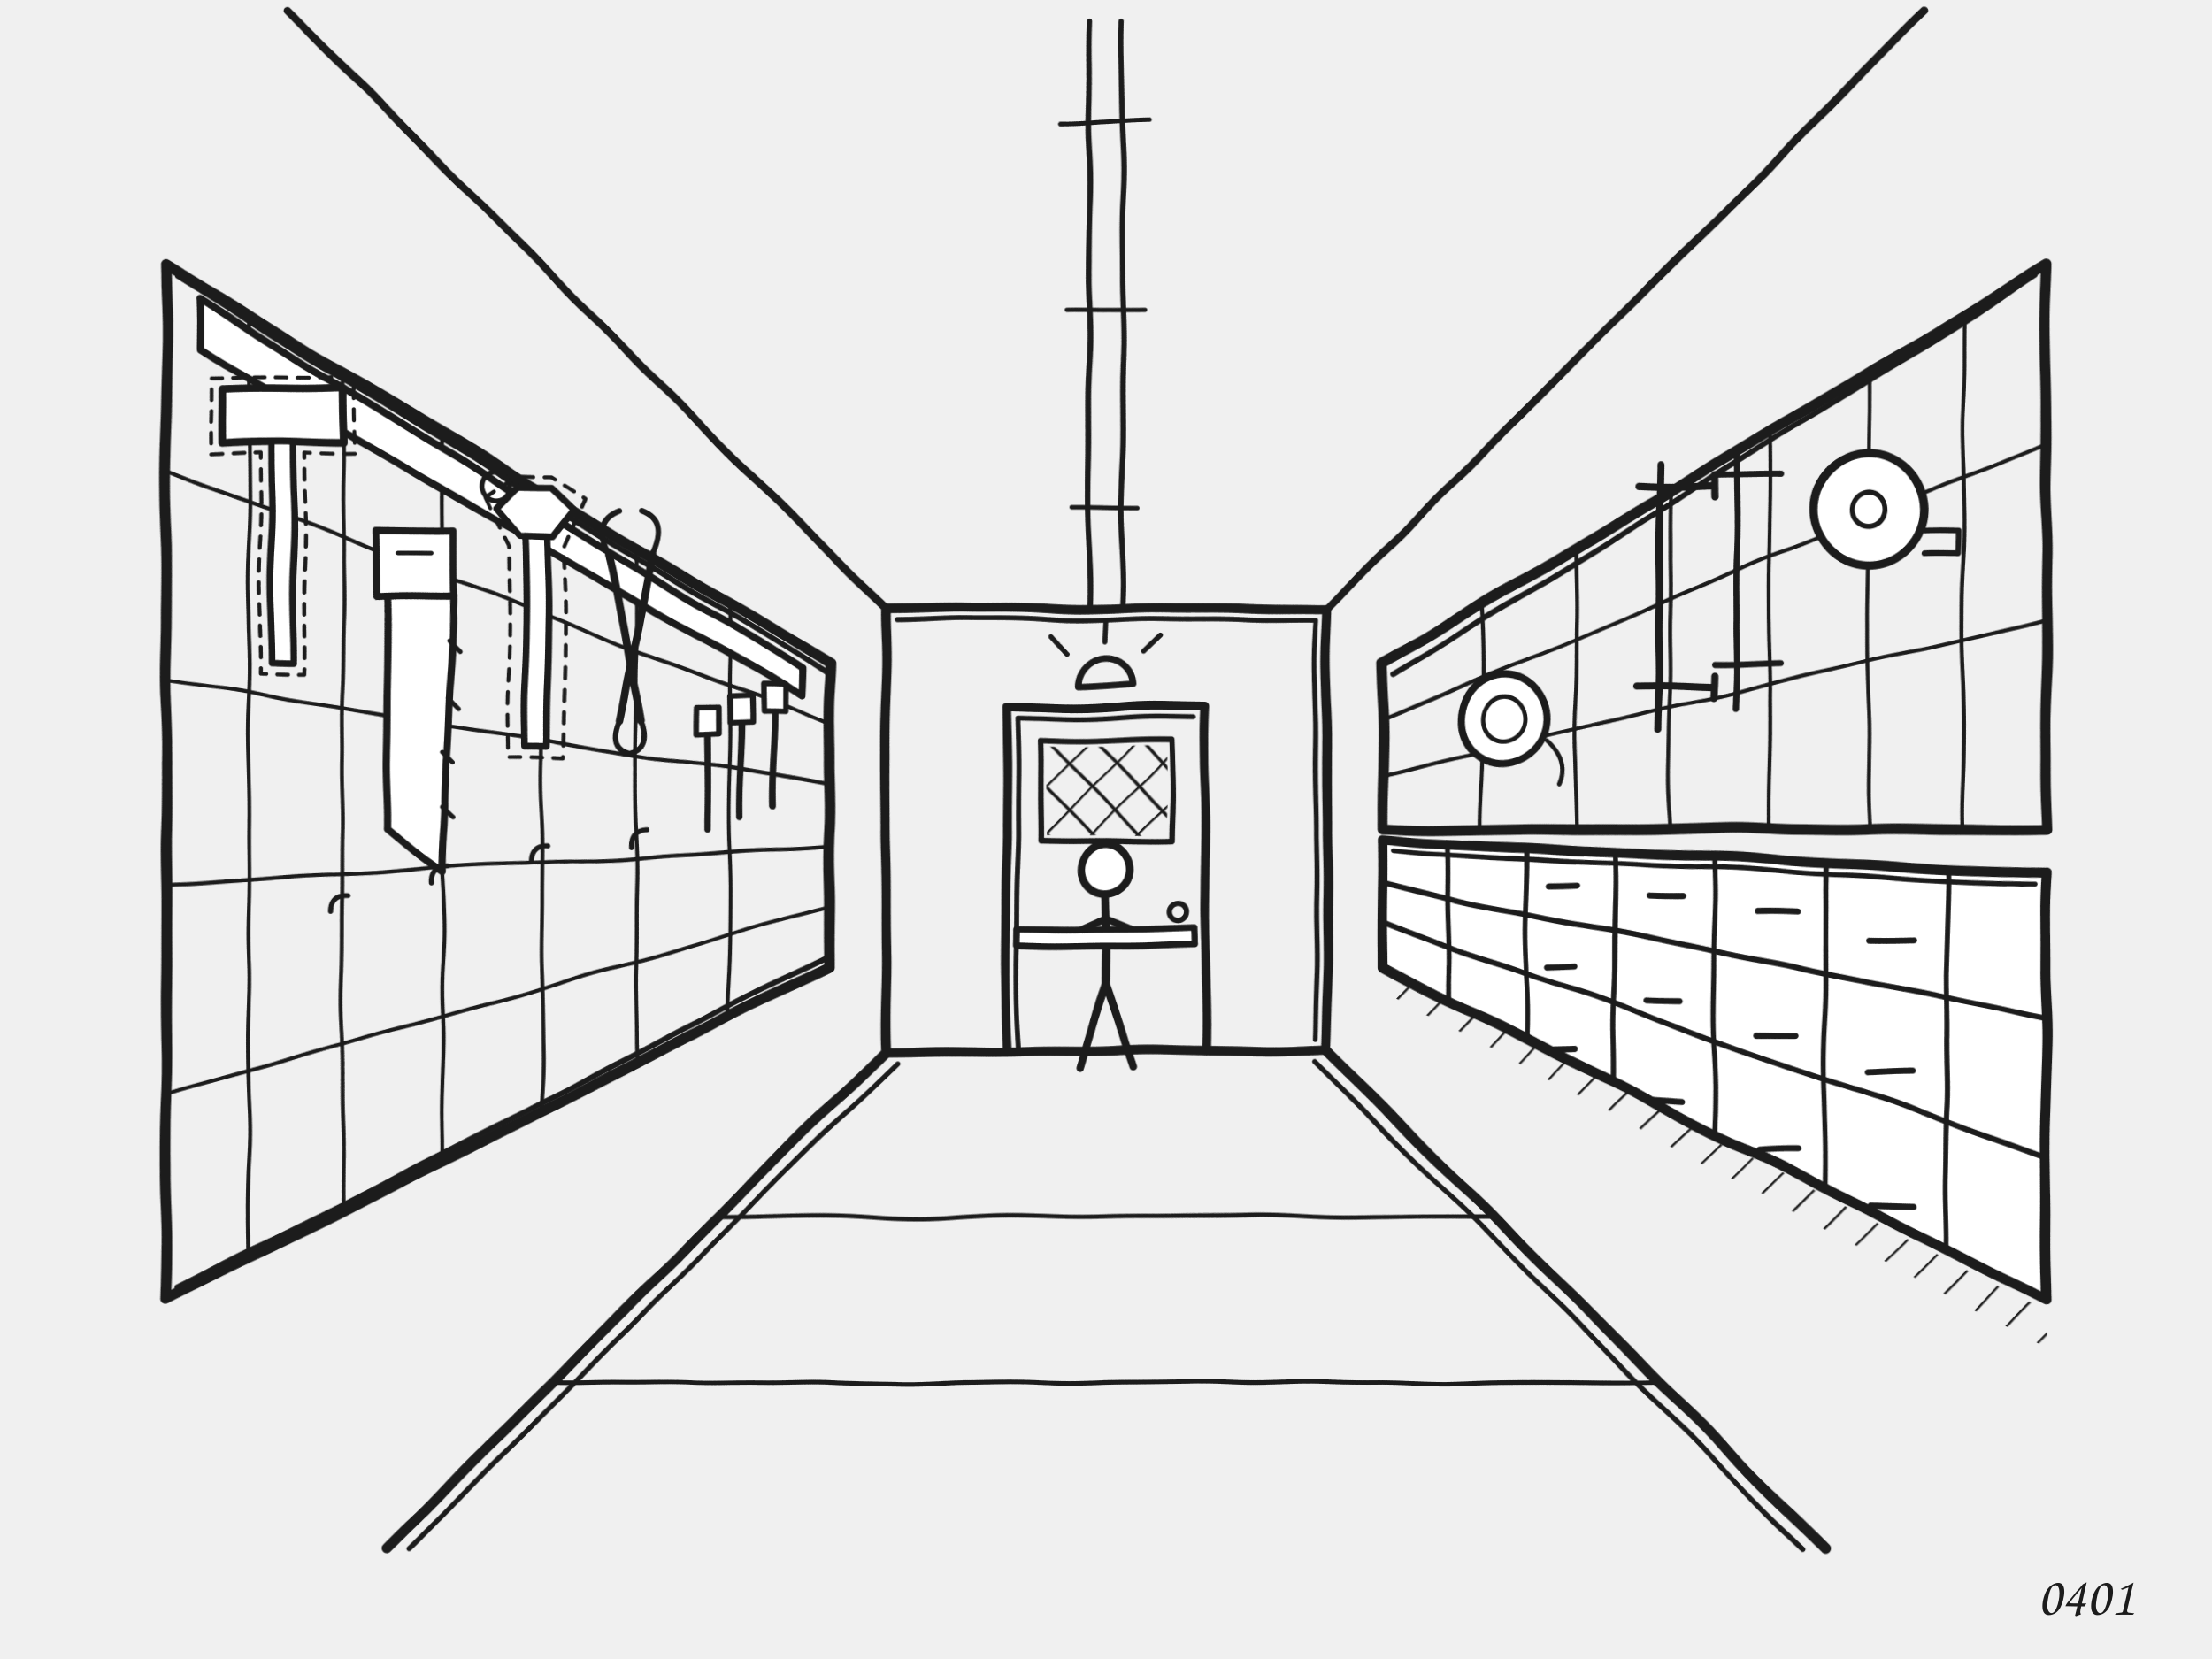
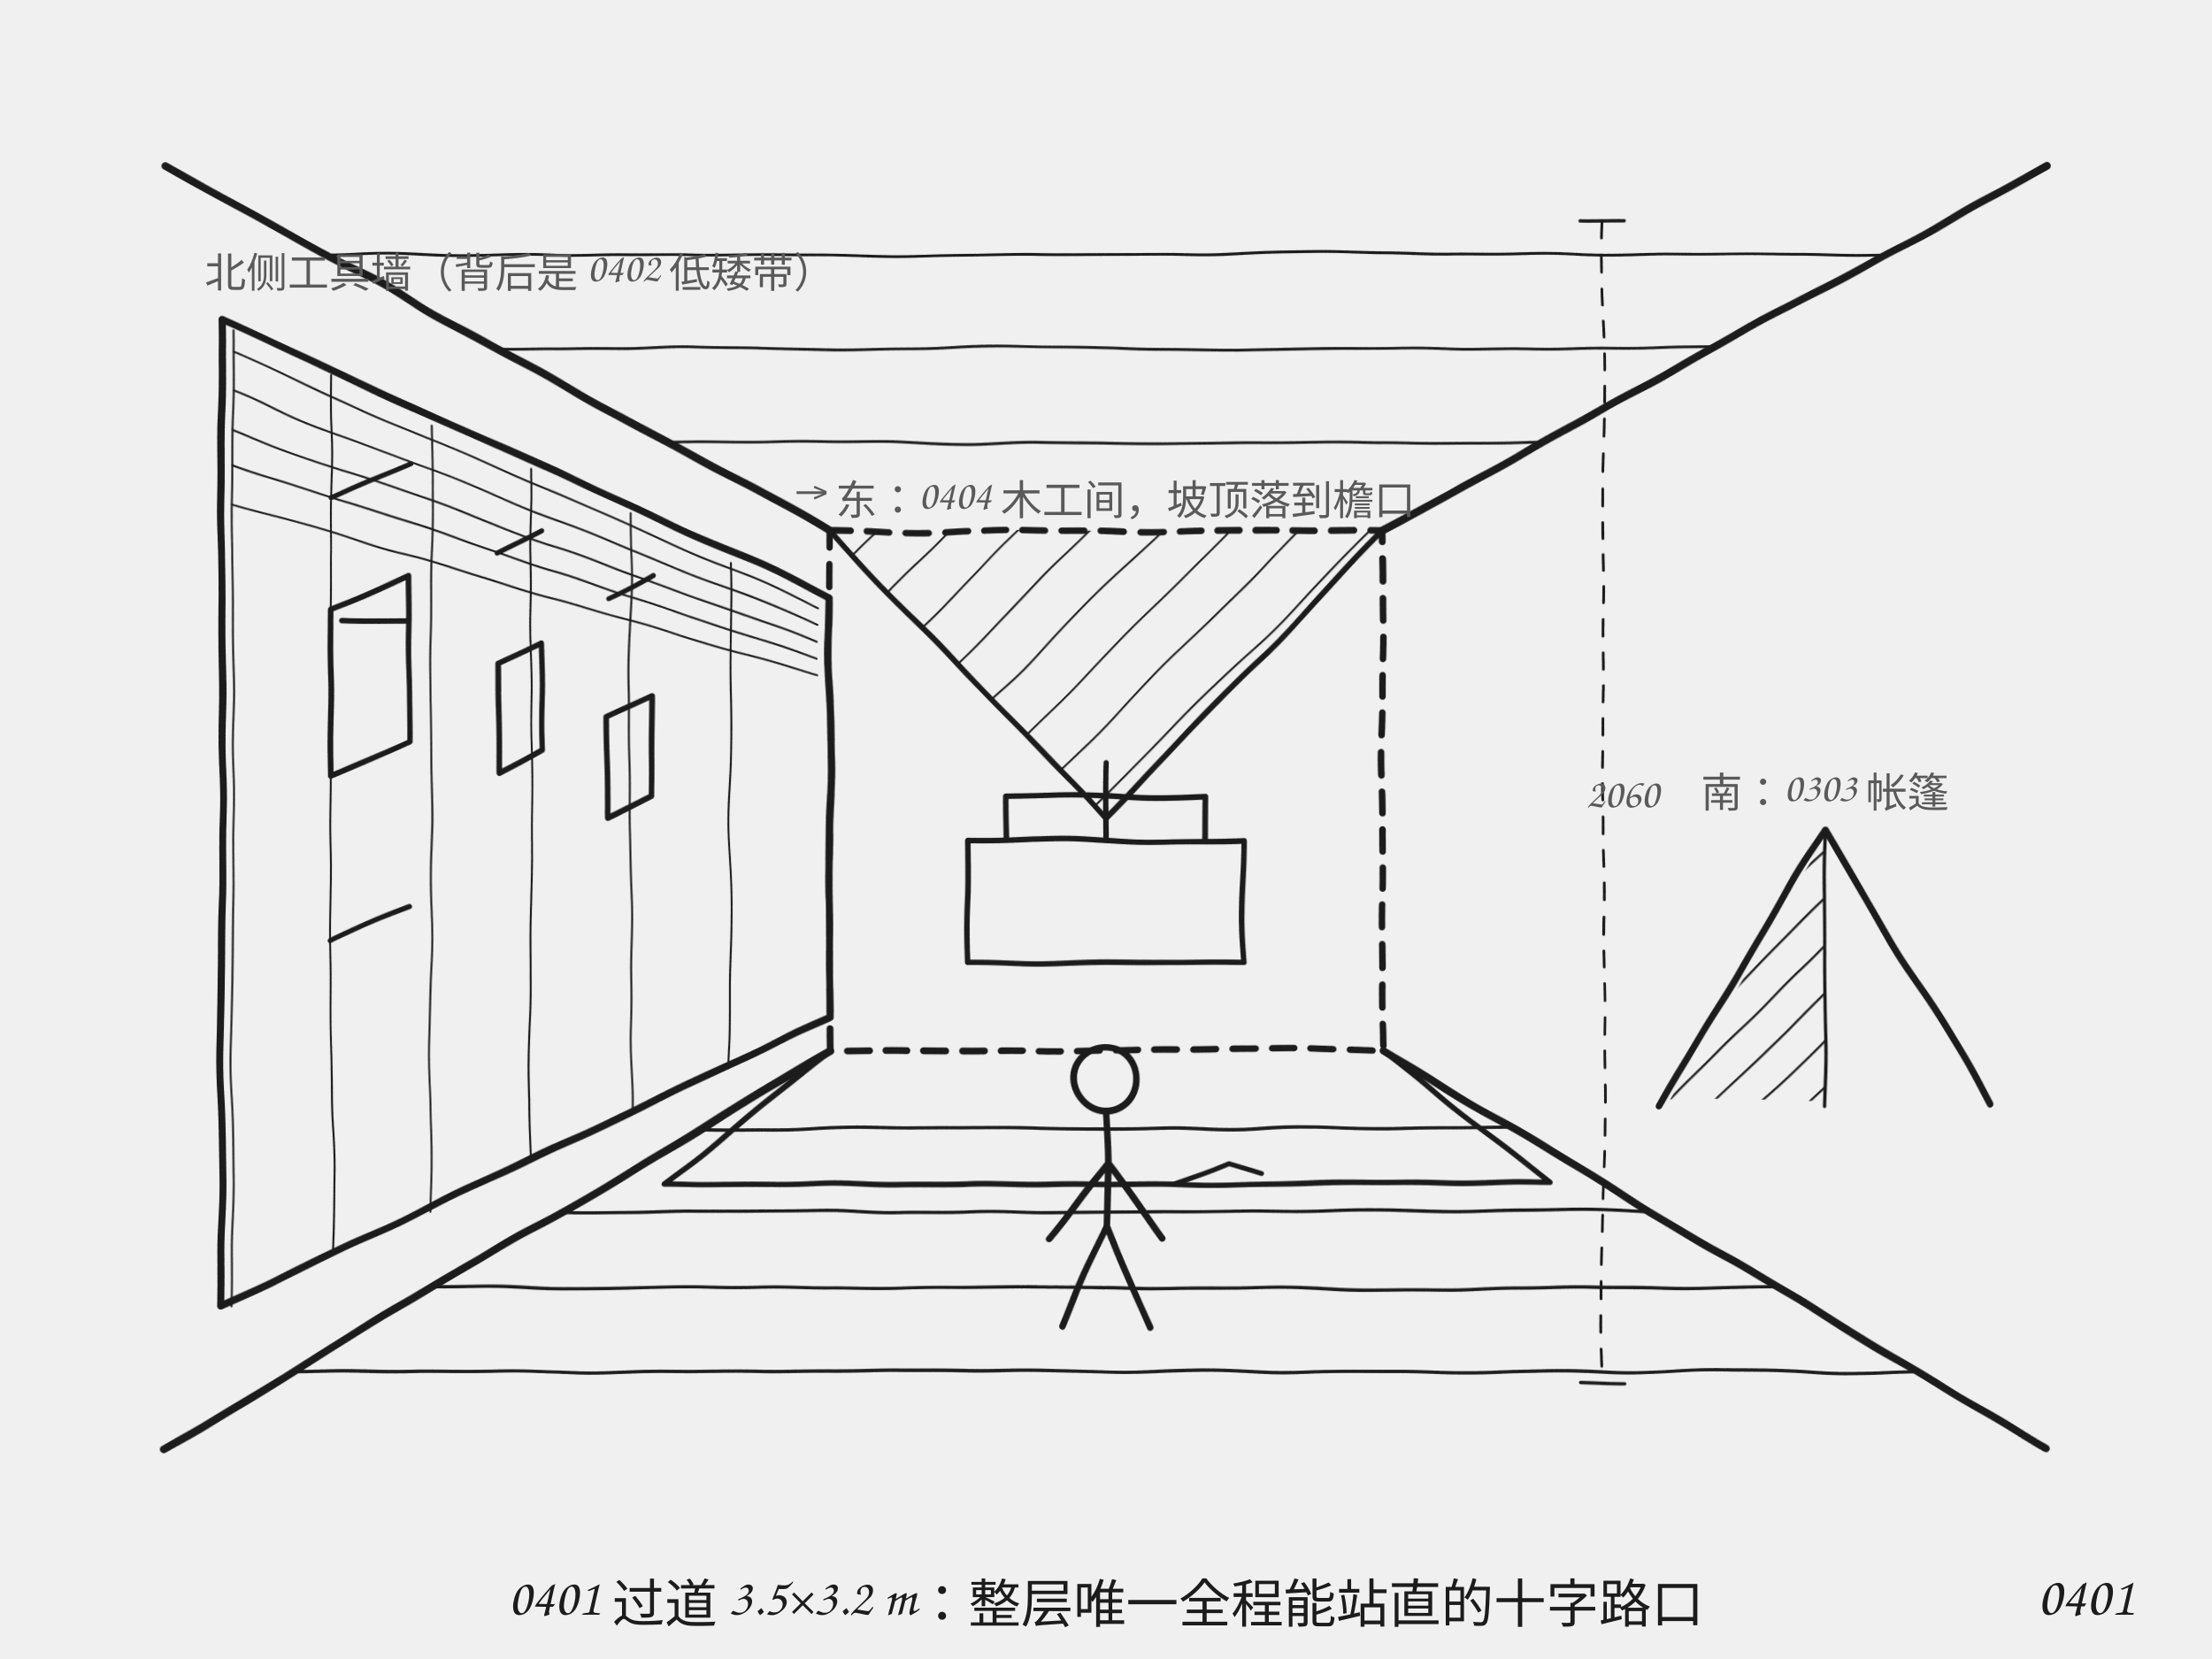
<svg xmlns="http://www.w3.org/2000/svg" viewBox="0 0 400 300" width="400" height="300">
  <defs>
    <filter id="m0401-rough" x="-5%" y="-5%" width="110%" height="110%">
-       <feTurbulence type="fractalNoise" baseFrequency="0.04" numOctaves="2" seed="7" result="n" />
+       <feTurbulence type="fractalNoise" baseFrequency="0.04" numOctaves="2" seed="31" result="n" />
      <feDisplacementMap in="SourceGraphic" in2="n" scale="1.6" xChannelSelector="R" yChannelSelector="G" />
    </filter>
    <pattern id="m0401-hatch" width="6" height="6" patternUnits="userSpaceOnUse" patternTransform="rotate(45)">
      <line x1="0" y1="0" x2="0" y2="6" stroke="#1c1c1c" stroke-width="0.8" />
    </pattern>
    <pattern id="m0401-hatch2" width="6" height="6" patternUnits="userSpaceOnUse" patternTransform="rotate(45)">
      <line x1="0" y1="0" x2="0" y2="6" stroke="#1c1c1c" stroke-width="0.8" />
      <line x1="0" y1="3" x2="6" y2="3" stroke="#1c1c1c" stroke-width="0.6" />
    </pattern>
+     <pattern id="m0401-hatchl" width="9" height="9" patternUnits="userSpaceOnUse" patternTransform="rotate(45)">
+       <line x1="0" y1="0" x2="0" y2="9" stroke="#1c1c1c" stroke-width="0.7" />
+     </pattern>
  </defs>
  <g filter="url(#m0401-rough)" stroke="#1c1c1c" fill="none" stroke-linecap="round" stroke-linejoin="round">
-     <path d="M160 110 L52 2 M240 110 L348 2" stroke-width="1.4" />
-     <path d="M160 190 L70 280 M240 190 L330 280" stroke-width="1.8" />
-     <path d="M162 192 L74 280 M238 192 L326 280" stroke-width="0.9" />
-     <path d="M160 110 H240 V190 H160 Z" stroke-width="1.7" />
-     <path d="M162 112 H238 V188" stroke-width="0.9" />
-     <path d="M130 220 H270 M100 250 H300" stroke-width="0.8" />
-     <path d="M197 110 V4 M203 110 V4" stroke-width="1" />
-     <path d="M194 92 H206 M193 56 H207 M192 22 H208" stroke-width="0.8" />
-     <path d="M182 190 V128 H218 V190" stroke-width="1.6" />
-     <path d="M184 190 V130 H216" stroke-width="0.9" />
-     <path d="M188 134 H212 V152 H188 Z" stroke-width="1" />
-     <path d="M189 135 H211 V151 H189 Z" fill="url(#m0401-hatch2)" stroke="none" />
-     <circle cx="213" cy="165" r="1.6" stroke-width="1" />
-     <path d="M195 124 a5 5 0 0 1 10 0 Z" stroke-width="1.2" />
-     <path d="M200 116 v-4 M193 118 l-3 -3 M207 118 l3 -3" stroke-width="0.9" />
-     <path d="M30 48 L150 120 V175 L30 235 Z" stroke-width="1.9" />
-     <path d="M32 50 L150 122 M32 233 L150 173" stroke-width="1" />
-     <path d="M30 85 L150 131 M30 123 L150 142 M30 160 L150 153 M30 198 L150 164" stroke-width="0.7" />
-     <path d="M45 57 V227 M62 67 V219 M80 78 V210 M98 89 V201 M115 99 V192 M132 109 V184" stroke-width="0.7" />
-     <path d="M36 54 L145 121 L145 126 L36 63 Z" fill="#fff" stroke-width="1.3" />
-     <circle cx="90" cy="88" r="2.6" stroke-width="0.9" />
-     <path d="M40 70 H62 V80 H40 Z" fill="#fff" stroke-width="1.4" />
-     <path d="M49 80 H53 V120 H49 Z" fill="#fff" stroke-width="1.2" />
-     <path d="M38 68 H64 V82 H55 V122 H47 V82 H38 Z" stroke-width="0.7" stroke-dasharray="2 2" />
-     <path d="M68 96 h14 v12 h-14 Z" fill="#fff" stroke-width="1.3" />
-     <path d="M72 100 h6" stroke-width="0.8" />
-     <path d="M70 108 H82 L80 158 L70 150 Z" fill="#fff" stroke-width="1.3" />
-     <path d="M81 116 l2 2 M81 126 l2 2 M80 136 l2 2 M80 146 l2 2" stroke-width="0.8" />
-     <path d="M90 92 L94 88 H100 L104 92 L100 97 H94 Z" fill="#fff" stroke-width="1.2" />
-     <path d="M95 97 H99 V135 H95 Z" fill="#fff" stroke-width="1.2" />
-     <path d="M88 90 L94 86 H100 L106 90 L102 99 V137 H92 V99 Z" stroke-width="0.7" stroke-dasharray="2 2" />
-     <path d="M110 100 l6 30 M118 100 l-6 30" stroke-width="1.4" />
-     <path d="M110 100 q-3 -6 2 -8 M118 100 q3 -6 -2 -8 M116 130 q2 5 -2 6 M112 130 q-2 5 2 6" stroke-width="1" />
-     <path d="M128 132 v18 M134 130 v18 M140 128 v18" stroke-width="1.2" />
-     <path d="M126 128 h4 v5 h-4 Z M132 126 h4 v5 h-4 Z M138 124 h4 v5 h-4 Z" fill="#fff" stroke-width="1" />
-     <path d="M60 165 q0 -3 3 -3 M78 160 q0 -3 3 -3 M96 156 q0 -3 3 -3 M114 153 q0 -3 3 -3" stroke-width="0.9" />
-     <path d="M370 48 L250 120 V150 H370 Z" stroke-width="1.9" />
-     <path d="M368 50 L252 122" stroke-width="1" />
-     <path d="M370 80 L250 130 M370 112 L250 140" stroke-width="0.7" />
-     <path d="M355 57 V150 M338 67 V150 M320 78 V150 M302 89 V150 M285 99 V150 M268 109 V150" stroke-width="0.7" />
-     <circle cx="338" cy="92" r="10" fill="#fff" stroke-width="1.5" />
-     <circle cx="338" cy="92" r="3" stroke-width="0.9" />
-     <path d="M348 96 h6 v4 h-6" stroke-width="1" />
-     <path d="M300 84 V132 M296 88 H310 M296 124 H310 M310 86 v4 M310 122 v4" fill="#fff" stroke-width="1.3" />
-     <path d="M314 82 V128 M310 86 H322 M310 120 H322" stroke-width="1.1" />
-     <circle cx="272" cy="130" r="8" fill="#fff" stroke-width="1.3" />
-     <circle cx="272" cy="130" r="4" stroke-width="0.8" />
-     <path d="M280 134 q4 4 2 8" stroke-width="0.8" />
-     <path d="M370 158 L250 152 V175 L370 235 Z" fill="#fff" stroke-width="1.8" />
-     <path d="M368 160 L252 154" stroke-width="0.9" />
-     <path d="M370 184 L250 160 M370 209 L250 167" stroke-width="1" />
-     <path d="M262 153 V181 M276 154 V188 M292 154 V196 M310 155 V205 M330 156 V215 M352 157 V226" stroke-width="0.9" />
-     <path d="M338 170 h8 M338 194 h8 M338 218 h8 M318 165 h7 M318 187 h7 M318 208 h7 M298 162 h6 M298 181 h6 M298 199 h6 M280 160 h5 M280 175 h5 M280 190 h5" stroke-width="1.1" />
-     <path d="M252 176 L370 237 L370 244 L252 180 Z" fill="url(#m0401-hatch)" stroke="none" />
-     <circle cx="200" cy="157" r="4.5" fill="#fff" stroke-width="1.4" />
-     <path d="M200 161.5 V178 M200 178 L195 193 M200 178 L205 193" stroke-width="1.4" />
-     <path d="M200 166 L191 170 M200 166 L209 170" stroke-width="1.3" />
-     <path d="M184 168 H216 V171 H184 Z" fill="#fff" stroke-width="1.2" />
+     <path d="M30 30 L150 96 M370 30 L250 96 M30 262 L150 190 M370 262 L250 190" stroke-width="1.4" />
+     <path d="M150 96 H250 V190 H150 Z" stroke-width="1.2" stroke-dasharray="4 3" />
+     <path d="M150 190 L120 214 L280 214 L250 190 M150 96 L200 148 L250 96" stroke-width="1" />
+     <path d="M150 96 L200 148 L250 96 Z" fill="url(#m0401-hatchl)" stroke="none" />
+     <path d="M175 152 h50 v22 h-50 Z M182 152 v-8 h36 v8 M200 152 v-14" stroke-width="1" />
+     <path d="M60 46 H340" stroke-width="0.5" />
+     <path d="M90 63 H310" stroke-width="0.5" />
+     <path d="M120 80 H280" stroke-width="0.5" />
+     <path d="M54 248 H346" stroke-width="0.6" />
+     <path d="M78 233 H322" stroke-width="0.6" />
+     <path d="M102 219 H298" stroke-width="0.6" />
+     <path d="M126 204 H274" stroke-width="0.6" />
+     <path d="M40 58 L150 108 V184 L40 236 Z" stroke-width="1.3" />
+     <path d="M42 60 V236" stroke-width="0.35" />
+     <path d="M60 68 V227" stroke-width="0.35" />
+     <path d="M78 77 V219" stroke-width="0.35" />
+     <path d="M96 85 V210" stroke-width="0.35" />
+     <path d="M114 93 V201" stroke-width="0.35" />
+     <path d="M132 102 V193" stroke-width="0.35" />
+     <path d="M42 64 L148 110" stroke-width="0.35" />
+     <path d="M42 71 L148 113" stroke-width="0.35" />
+     <path d="M42 78 L148 116" stroke-width="0.35" />
+     <path d="M42 84 L148 119" stroke-width="0.35" />
+     <path d="M42 91 L148 122" stroke-width="0.35" />
+     <path d="M60 110 l0 30 l14 -6 l0 -30 Z M62 112 h12 M90 120 l0 20 l8 -4 l0 -20 Z M110 130 l0 18 l8 -4 l0 -18 Z" stroke-width="1" />
+     <path d="M60 90 l14 -6 M60 170 l14 -6 M90 100 l8 -4 M110 108 l8 -4" stroke-width="0.9" />
+     <path d="M250 190 L370 262 M250 96 L370 30" stroke-width="0.5" />
+     <path d="M300 200 L330 150 L360 200" stroke-width="1.2" />
+     <path d="M330 150 L330 200" stroke-width="0.6" />
+     <path d="M302 199 L330 152 L330 199 Z" fill="url(#m0401-hatch)" stroke="none" />
+     <circle cx="200" cy="195.15" r="5.75" stroke-width="1.2" />
+     <path d="M200 200.9 V221.6 M200 210.1 L189.65 223.9 M200 210.1 L210.35 223.9 M200 221.6 L191.95 240 M200 221.6 L208.05 240" stroke-width="1.2" />
+     <path d="M212 214 l10 -4 M222 210 l6 2" stroke-width="0.9" />
+     <path d="M290 40 V250" stroke-width="0.5" stroke-dasharray="3 3" />
+     <path d="M286 40 h8 M286 250 h8" stroke-width="0.6" />
  </g>
-   <text x="386" y="292" text-anchor="end" font-family="'Comic Sans MS','Segoe Print','Bradley Hand',cursive" font-size="10" fill="#1c1c1c">0401</text>
+   <text x="386" y="292" text-anchor="end" font-family="'Long Cang','Kaiti SC',cursive" font-size="10" fill="#1c1c1c">0401</text>
+   <text x="94" y="52" font-family="'Long Cang','Kaiti SC',cursive" font-size="7.5" fill="#5a5a5a" text-anchor="middle" filter="none">北侧工具墙（背后是 0402 低矮带）</text>
+   <text x="200" y="92" font-family="'Long Cang','Kaiti SC',cursive" font-size="7.5" fill="#5a5a5a" text-anchor="middle" filter="none">→ 东：0404 木工间，坡顶落到檐口</text>
+   <text x="330" y="146" font-family="'Long Cang','Kaiti SC',cursive" font-size="7.5" fill="#5a5a5a" text-anchor="middle" filter="none">南：0303 帐篷</text>
+   <text x="300" y="146" font-family="'Long Cang','Kaiti SC',cursive" font-size="7.5" fill="#5a5a5a" text-anchor="end" filter="none">2060</text>
+   <text x="200" y="292" font-family="'Long Cang','Kaiti SC',cursive" font-size="9.5" fill="#1c1c1c" text-anchor="middle" filter="none">0401 过道 3.5×3.2 m：整层唯一全程能站直的十字路口</text>
</svg>
